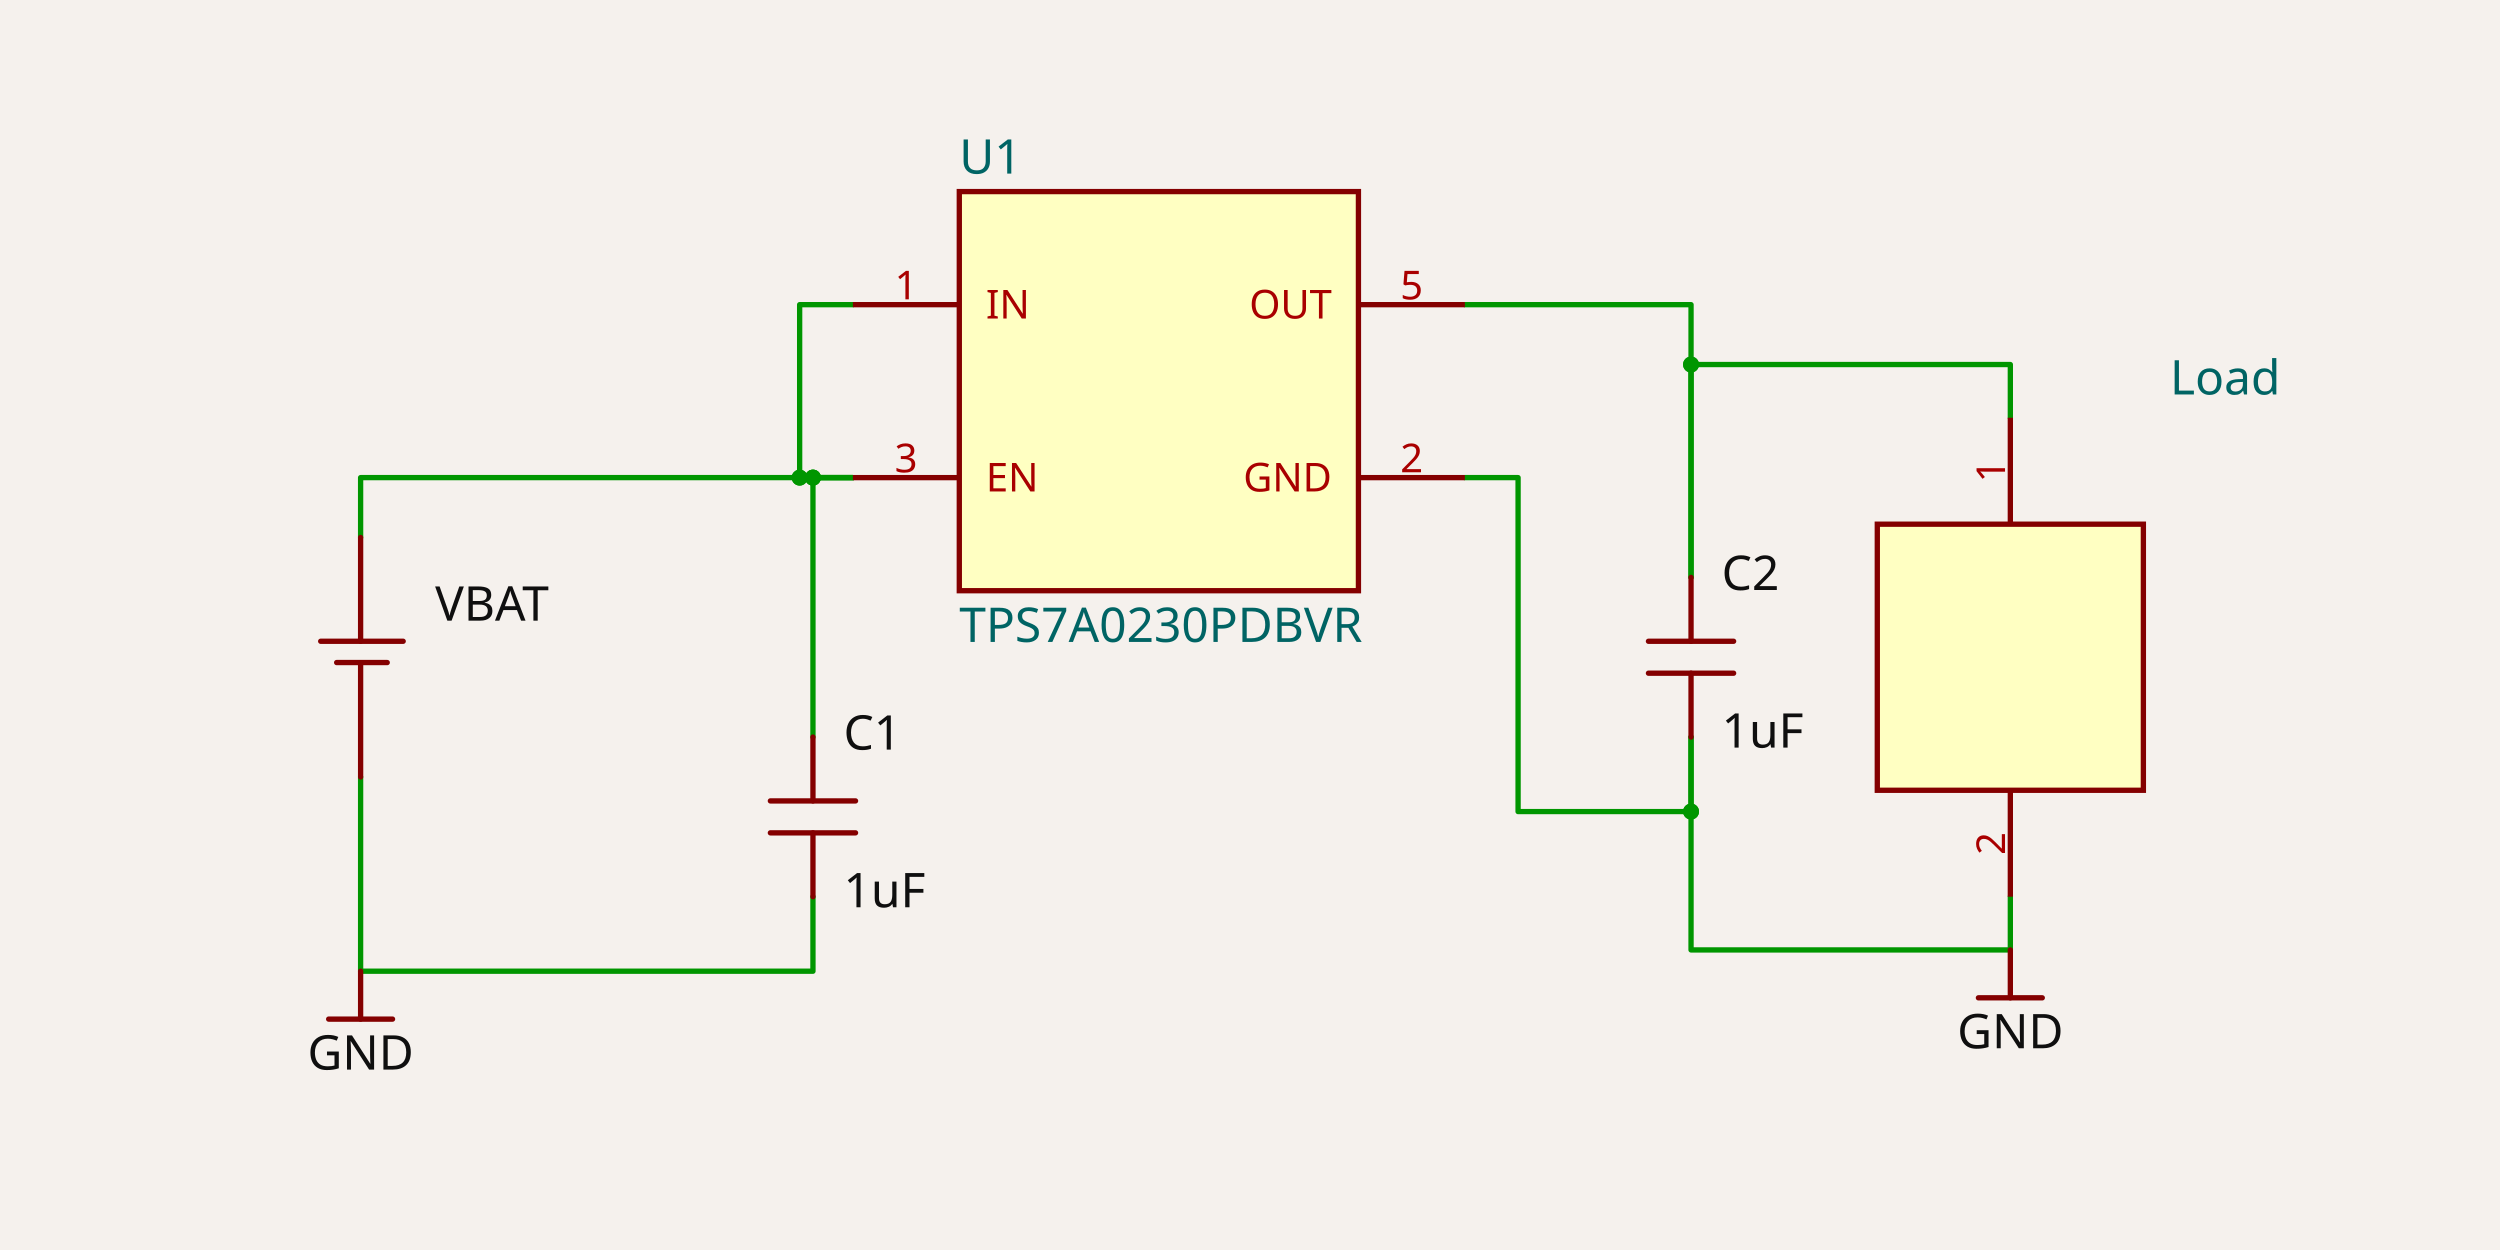
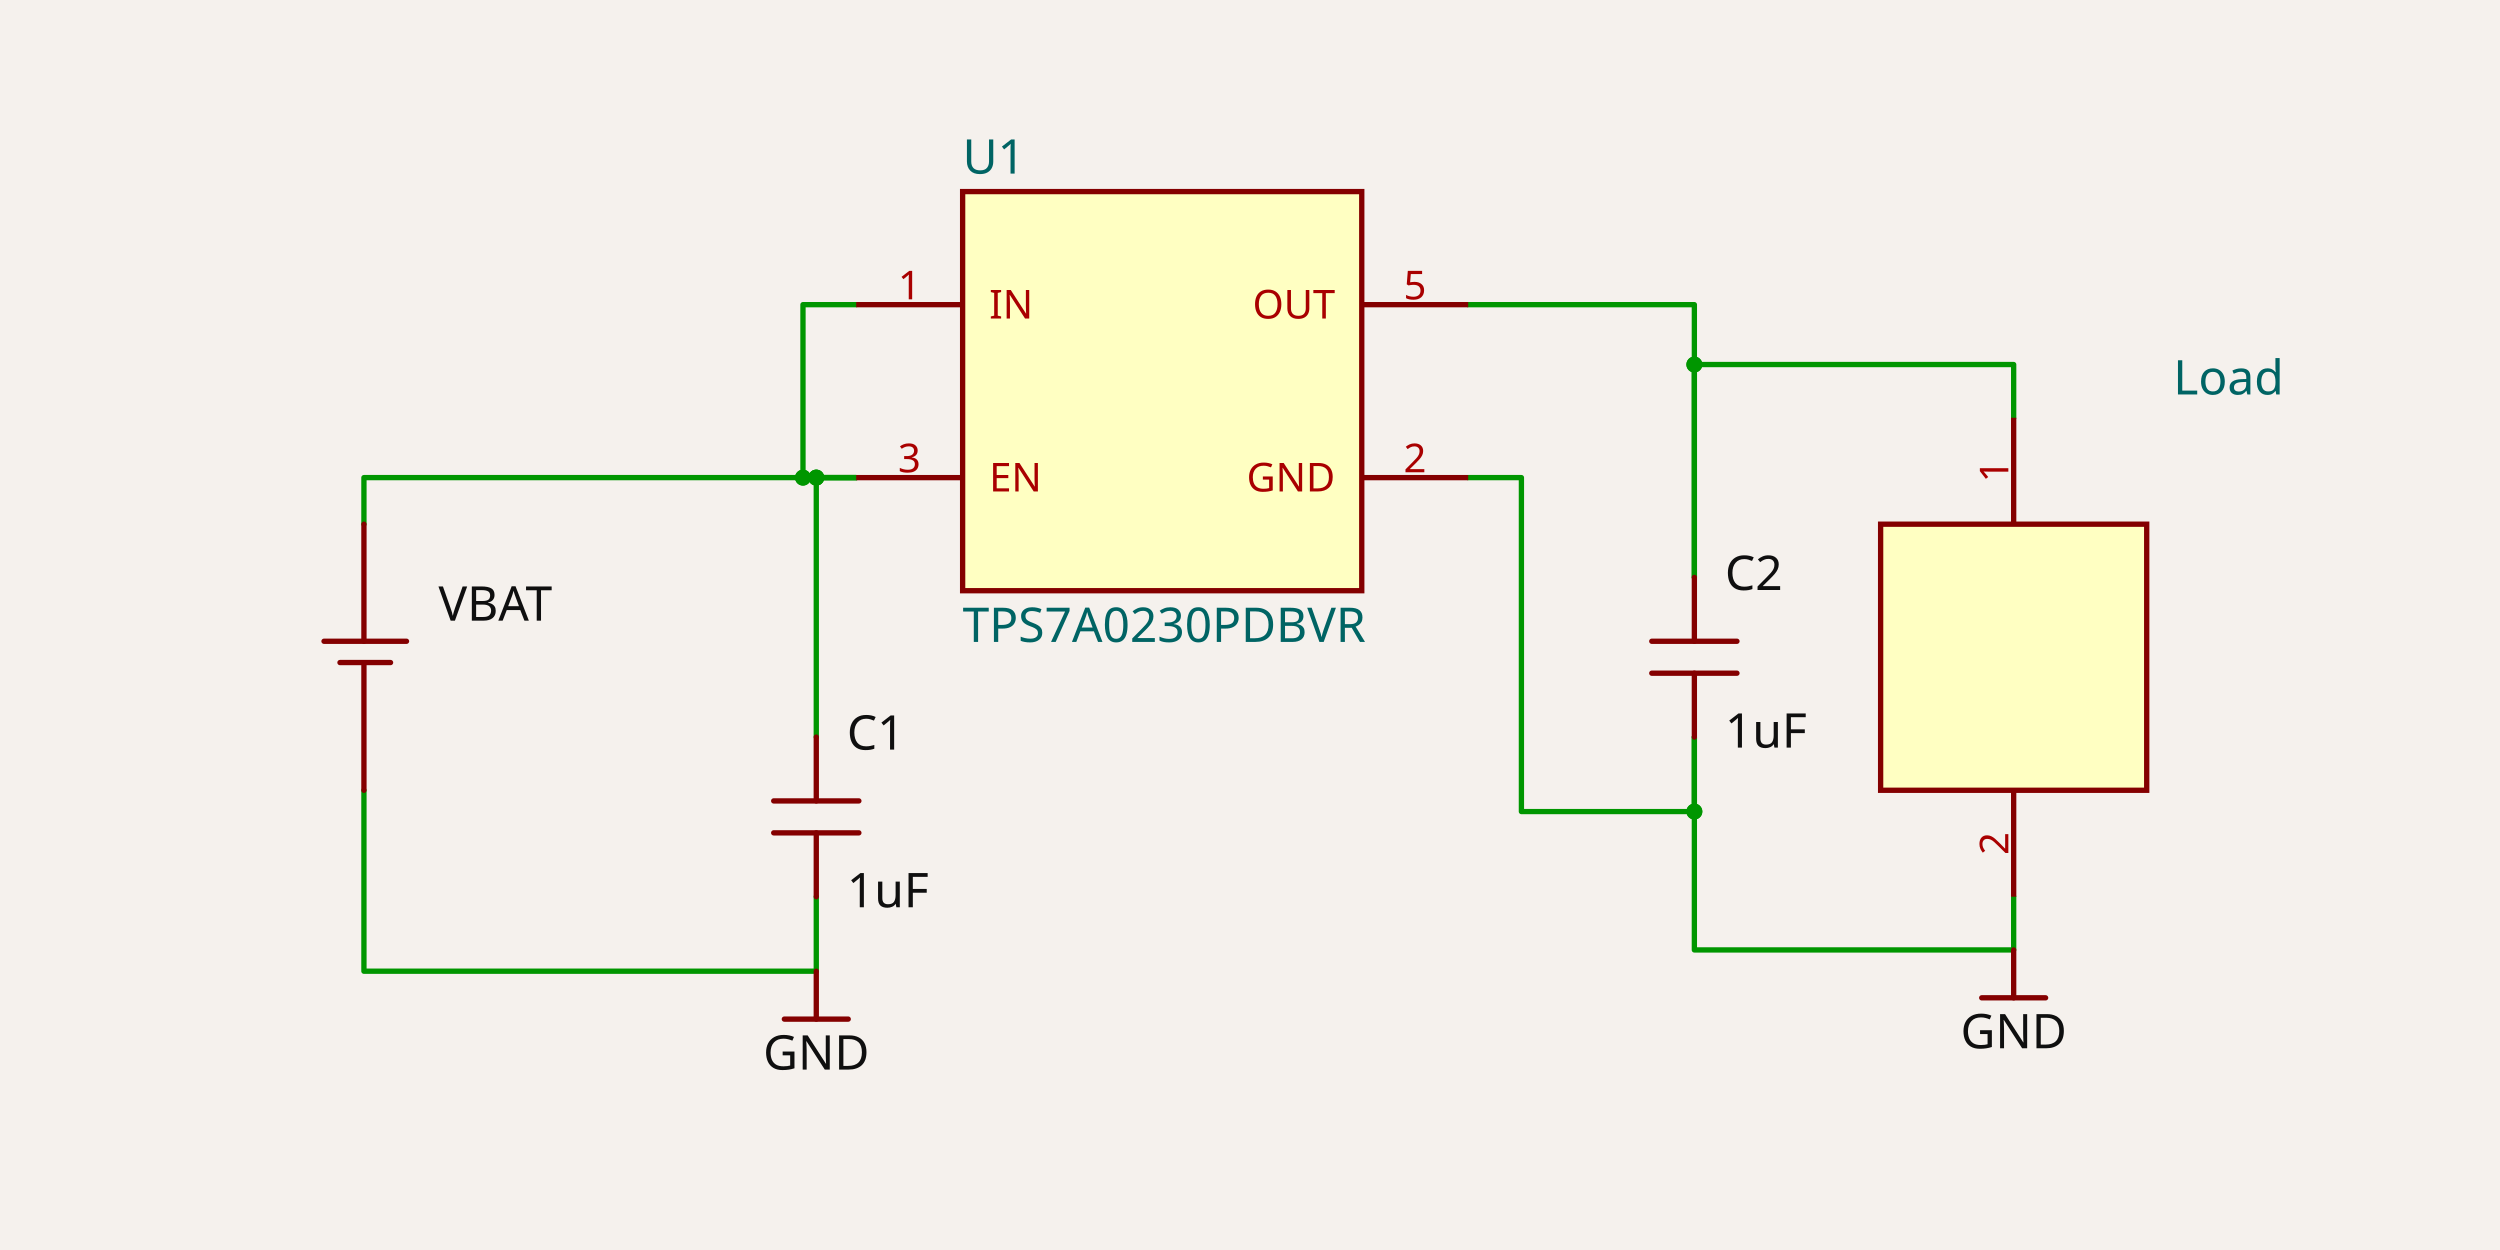
- <svg xmlns="http://www.w3.org/2000/svg" class="tscircuit-schematic" width="1200" height="600" style="background-color: rgb(245, 241, 237)" data-real-to-screen-transform="matrix(127.7211704936,0,0,-127.7211704936,556.255499106,187.7501206255)">
+ <svg xmlns="http://www.w3.org/2000/svg" class="tscircuit-schematic" width="1200" height="600" style="background-color: rgb(245, 241, 237)" data-real-to-screen-transform="matrix(127.7211704936,0,0,-127.7211704936,557.8520137371,187.7501206255)">
  <style>
              .boundary { fill: rgb(245, 241, 237); }
              .schematic-boundary { fill: none; stroke: #fff; }
              .component { fill: none; stroke: rgb(132, 0, 0); }
              .chip { fill: rgb(255, 255, 194); stroke: rgb(132, 0, 0); }
              .component-pin { fill: none; stroke: rgb(132, 0, 0); }
              .text { font-family: sans-serif; fill: rgb(0, 150, 0); }
              .pin-number { fill: rgb(169, 0, 0); }
              .port-label { fill: rgb(0, 100, 100); }
              .component-name { fill: rgb(0, 100, 100); }
              
            </style>
  <rect class="boundary" x="0" y="0" width="1200" height="600" />
  <g class="trace sch-trace" data-layer="base" data-circuit-json-type="schematic_trace" data-schematic-trace-id="schematic_trace_0" data-subcircuit-connectivity-map-key="unnamedsubcircuitsubcircuit_source_group_0_connectivity_net1">
-     <path d="M 409.376 229.26 L 390.218 229.26 L 390.218 343.57 L 390.218 353.788" class="trace-invisible-hover-outline sch-trace-hitbox" stroke="rgb(0, 150, 0)" fill="none" stroke-width="20.435px" stroke-linecap="round" opacity="0" stroke-linejoin="round" />
-     <path class="sch-trace-path" d="M 409.376 229.26 L 390.218 229.26 L 390.218 343.57 L 390.218 353.788" stroke="rgb(0, 150, 0)" fill="none" stroke-width="2.554px" stroke-linecap="round" stroke-linejoin="round" />
+     <path d="M 410.973 229.26 L 385.428 229.26 L 385.428 146.241 L 410.973 146.241" class="trace-invisible-hover-outline sch-trace-hitbox" stroke="rgb(0, 150, 0)" fill="none" stroke-width="20.435px" stroke-linecap="round" opacity="0" stroke-linejoin="round" />
+     <path class="sch-trace-path" d="M 410.973 229.26 L 385.428 229.26 L 385.428 146.241 L 410.973 146.241" stroke="rgb(0, 150, 0)" fill="none" stroke-width="2.554px" stroke-linecap="round" stroke-linejoin="round" />
  </g>
  <g class="trace sch-trace" data-layer="base" data-circuit-json-type="schematic_trace" data-schematic-trace-id="schematic_trace_1" data-subcircuit-connectivity-map-key="unnamedsubcircuitsubcircuit_source_group_0_connectivity_net1">
-     <path d="M 409.376 146.241 L 383.832 146.241 L 383.832 229.26 L 409.376 229.26" class="trace-invisible-hover-outline sch-trace-hitbox" stroke="rgb(0, 150, 0)" fill="none" stroke-width="20.435px" stroke-linecap="round" opacity="0" stroke-linejoin="round" />
-     <path class="sch-trace-path" d="M 409.376 146.241 L 383.832 146.241 L 383.832 229.26 L 409.376 229.26" stroke="rgb(0, 150, 0)" fill="none" stroke-width="2.554px" stroke-linecap="round" stroke-linejoin="round" />
+     <path d="M 391.814 353.788 L 391.814 343.57 L 391.814 229.26 L 410.973 229.26" class="trace-invisible-hover-outline sch-trace-hitbox" stroke="rgb(0, 150, 0)" fill="none" stroke-width="20.435px" stroke-linecap="round" opacity="0" stroke-linejoin="round" />
+     <path class="sch-trace-path" d="M 391.814 353.788 L 391.814 343.57 L 391.814 229.26 L 410.973 229.26" stroke="rgb(0, 150, 0)" fill="none" stroke-width="2.554px" stroke-linecap="round" stroke-linejoin="round" />
  </g>
  <g class="trace sch-trace" data-layer="base" data-circuit-json-type="schematic_trace" data-schematic-trace-id="schematic_trace_2" data-subcircuit-connectivity-map-key="unnamedsubcircuitsubcircuit_source_group_0_connectivity_net1">
-     <path d="M 173.092 257.997 L 173.092 229.26 L 409.376 229.26" class="trace-invisible-hover-outline sch-trace-hitbox" stroke="rgb(0, 150, 0)" fill="none" stroke-width="20.435px" stroke-linecap="round" opacity="0" stroke-linejoin="round" />
-     <path class="sch-trace-path" d="M 173.092 257.997 L 173.092 229.26 L 409.376 229.26" stroke="rgb(0, 150, 0)" fill="none" stroke-width="2.554px" stroke-linecap="round" stroke-linejoin="round" />
+     <path d="M 174.689 251.611 L 174.689 229.26 L 410.973 229.26" class="trace-invisible-hover-outline sch-trace-hitbox" stroke="rgb(0, 150, 0)" fill="none" stroke-width="20.435px" stroke-linecap="round" opacity="0" stroke-linejoin="round" />
+     <path class="sch-trace-path" d="M 174.689 251.611 L 174.689 229.26 L 410.973 229.26" stroke="rgb(0, 150, 0)" fill="none" stroke-width="2.554px" stroke-linecap="round" stroke-linejoin="round" />
  </g>
  <g class="trace sch-trace" data-layer="base" data-circuit-json-type="schematic_trace" data-schematic-trace-id="schematic_trace_3" data-subcircuit-connectivity-map-key="unnamedsubcircuitsubcircuit_source_group_0_connectivity_net2">
-     <path d="M 964.963 200.522 L 964.963 174.978 L 811.698 174.978 L 811.698 266.937 L 811.698 277.155" class="trace-invisible-hover-outline sch-trace-hitbox" stroke="rgb(0, 150, 0)" fill="none" stroke-width="20.435px" stroke-linecap="round" opacity="0" stroke-linejoin="round" />
-     <path class="sch-trace-path" d="M 964.963 200.522 L 964.963 174.978 L 811.698 174.978 L 811.698 266.937 L 811.698 277.155" stroke="rgb(0, 150, 0)" fill="none" stroke-width="2.554px" stroke-linecap="round" stroke-linejoin="round" />
+     <path d="M 813.294 277.155 L 813.294 266.937 L 813.294 174.978 L 966.56 174.978 L 966.56 200.522" class="trace-invisible-hover-outline sch-trace-hitbox" stroke="rgb(0, 150, 0)" fill="none" stroke-width="20.435px" stroke-linecap="round" opacity="0" stroke-linejoin="round" />
+     <path class="sch-trace-path" d="M 813.294 277.155 L 813.294 266.937 L 813.294 174.978 L 966.56 174.978 L 966.56 200.522" stroke="rgb(0, 150, 0)" fill="none" stroke-width="2.554px" stroke-linecap="round" stroke-linejoin="round" />
  </g>
  <g class="trace sch-trace" data-layer="base" data-circuit-json-type="schematic_trace" data-schematic-trace-id="schematic_trace_4" data-subcircuit-connectivity-map-key="unnamedsubcircuitsubcircuit_source_group_0_connectivity_net2">
-     <path d="M 703.135 146.241 L 811.698 146.241 L 811.698 266.937 L 811.698 277.155" class="trace-invisible-hover-outline sch-trace-hitbox" stroke="rgb(0, 150, 0)" fill="none" stroke-width="20.435px" stroke-linecap="round" opacity="0" stroke-linejoin="round" />
-     <path class="sch-trace-path" d="M 703.135 146.241 L 811.698 146.241 L 811.698 266.937 L 811.698 277.155" stroke="rgb(0, 150, 0)" fill="none" stroke-width="2.554px" stroke-linecap="round" stroke-linejoin="round" />
+     <path d="M 704.731 146.241 L 813.294 146.241 L 813.294 266.937 L 813.294 277.155" class="trace-invisible-hover-outline sch-trace-hitbox" stroke="rgb(0, 150, 0)" fill="none" stroke-width="20.435px" stroke-linecap="round" opacity="0" stroke-linejoin="round" />
+     <path class="sch-trace-path" d="M 704.731 146.241 L 813.294 146.241 L 813.294 266.937 L 813.294 277.155" stroke="rgb(0, 150, 0)" fill="none" stroke-width="2.554px" stroke-linecap="round" stroke-linejoin="round" />
  </g>
  <g class="trace sch-trace" data-layer="base" data-circuit-json-type="schematic_trace" data-schematic-trace-id="schematic_trace_5" data-subcircuit-connectivity-map-key="unnamedsubcircuitsubcircuit_source_group_0_connectivity_net0">
-     <path d="M 173.092 372.946 L 173.092 466.182 L 390.218 466.182 L 390.218 440.638 L 390.218 430.42" class="trace-invisible-hover-outline sch-trace-hitbox" stroke="rgb(0, 150, 0)" fill="none" stroke-width="20.435px" stroke-linecap="round" opacity="0" stroke-linejoin="round" />
-     <path class="sch-trace-path" d="M 173.092 372.946 L 173.092 466.182 L 390.218 466.182 L 390.218 440.638 L 390.218 430.42" stroke="rgb(0, 150, 0)" fill="none" stroke-width="2.554px" stroke-linecap="round" stroke-linejoin="round" />
+     <path d="M 813.294 353.788 L 813.294 364.005 L 813.294 389.55 L 730.276 389.55 L 730.276 229.26 L 704.731 229.26" class="trace-invisible-hover-outline sch-trace-hitbox" stroke="rgb(0, 150, 0)" fill="none" stroke-width="20.435px" stroke-linecap="round" opacity="0" stroke-linejoin="round" />
+     <path class="sch-trace-path" d="M 813.294 353.788 L 813.294 364.005 L 813.294 389.55 L 730.276 389.55 L 730.276 229.26 L 704.731 229.26" stroke="rgb(0, 150, 0)" fill="none" stroke-width="2.554px" stroke-linecap="round" stroke-linejoin="round" />
  </g>
  <g class="trace sch-trace" data-layer="base" data-circuit-json-type="schematic_trace" data-schematic-trace-id="schematic_trace_6" data-subcircuit-connectivity-map-key="unnamedsubcircuitsubcircuit_source_group_0_connectivity_net0">
-     <path d="M 964.963 430.42 L 964.963 455.965 L 811.698 455.965 L 811.698 364.005 L 811.698 353.788" class="trace-invisible-hover-outline sch-trace-hitbox" stroke="rgb(0, 150, 0)" fill="none" stroke-width="20.435px" stroke-linecap="round" opacity="0" stroke-linejoin="round" />
-     <path class="sch-trace-path" d="M 964.963 430.42 L 964.963 455.965 L 811.698 455.965 L 811.698 364.005 L 811.698 353.788" stroke="rgb(0, 150, 0)" fill="none" stroke-width="2.554px" stroke-linecap="round" stroke-linejoin="round" />
+     <path d="M 966.56 430.42 L 966.56 455.965 L 813.294 455.965 L 813.294 364.005 L 813.294 353.788" class="trace-invisible-hover-outline sch-trace-hitbox" stroke="rgb(0, 150, 0)" fill="none" stroke-width="20.435px" stroke-linecap="round" opacity="0" stroke-linejoin="round" />
+     <path class="sch-trace-path" d="M 966.56 430.42 L 966.56 455.965 L 813.294 455.965 L 813.294 364.005 L 813.294 353.788" stroke="rgb(0, 150, 0)" fill="none" stroke-width="2.554px" stroke-linecap="round" stroke-linejoin="round" />
  </g>
  <g class="trace sch-trace" data-layer="base" data-circuit-json-type="schematic_trace" data-schematic-trace-id="schematic_trace_7" data-subcircuit-connectivity-map-key="unnamedsubcircuitsubcircuit_source_group_0_connectivity_net0">
-     <path d="M 703.135 229.26 L 728.679 229.26 L 728.679 389.55 L 811.698 389.55 L 811.698 364.005 L 811.698 353.788" class="trace-invisible-hover-outline sch-trace-hitbox" stroke="rgb(0, 150, 0)" fill="none" stroke-width="20.435px" stroke-linecap="round" opacity="0" stroke-linejoin="round" />
-     <path class="sch-trace-path" d="M 703.135 229.26 L 728.679 229.26 L 728.679 389.55 L 811.698 389.55 L 811.698 364.005 L 811.698 353.788" stroke="rgb(0, 150, 0)" fill="none" stroke-width="2.554px" stroke-linecap="round" stroke-linejoin="round" />
+     <path d="M 391.814 430.42 L 391.814 440.638 L 391.814 466.182 L 174.689 466.182 L 174.689 379.332" class="trace-invisible-hover-outline sch-trace-hitbox" stroke="rgb(0, 150, 0)" fill="none" stroke-width="20.435px" stroke-linecap="round" opacity="0" stroke-linejoin="round" />
+     <path class="sch-trace-path" d="M 391.814 430.42 L 391.814 440.638 L 391.814 466.182 L 174.689 466.182 L 174.689 379.332" stroke="rgb(0, 150, 0)" fill="none" stroke-width="2.554px" stroke-linecap="round" stroke-linejoin="round" />
  </g>
  <g class="trace-overlays sch-trace-overlays" data-layer="overlay" data-circuit-json-type="schematic_trace" data-schematic-trace-id="schematic_trace_0" data-subcircuit-connectivity-map-key="unnamedsubcircuitsubcircuit_source_group_0_connectivity_net1">
-     <circle cx="390.218" cy="229.26" r="3.832" class="trace-junction sch-trace-junction" fill="rgb(0, 150, 0)" />
+     <circle cx="391.814" cy="229.26" r="3.832" class="trace-junction sch-trace-junction" fill="rgb(0, 150, 0)" />
+     <circle cx="385.428" cy="229.26" r="3.832" class="trace-junction sch-trace-junction" fill="rgb(0, 150, 0)" />
  </g>
  <g class="trace-overlays sch-trace-overlays" data-layer="overlay" data-circuit-json-type="schematic_trace" data-schematic-trace-id="schematic_trace_1" data-subcircuit-connectivity-map-key="unnamedsubcircuitsubcircuit_source_group_0_connectivity_net1">
-     <circle cx="390.218" cy="229.26" r="3.832" class="trace-junction sch-trace-junction" fill="rgb(0, 150, 0)" />
-     <circle cx="383.832" cy="229.26" r="3.832" class="trace-junction sch-trace-junction" fill="rgb(0, 150, 0)" />
+     <circle cx="391.814" cy="229.26" r="3.832" class="trace-junction sch-trace-junction" fill="rgb(0, 150, 0)" />
  </g>
  <g class="trace-overlays sch-trace-overlays" data-layer="overlay" data-circuit-json-type="schematic_trace" data-schematic-trace-id="schematic_trace_2" data-subcircuit-connectivity-map-key="unnamedsubcircuitsubcircuit_source_group_0_connectivity_net1">
-     <circle cx="390.218" cy="229.26" r="3.832" class="trace-junction sch-trace-junction" fill="rgb(0, 150, 0)" />
-     <circle cx="383.832" cy="229.26" r="3.832" class="trace-junction sch-trace-junction" fill="rgb(0, 150, 0)" />
+     <circle cx="385.428" cy="229.26" r="3.832" class="trace-junction sch-trace-junction" fill="rgb(0, 150, 0)" />
+     <circle cx="391.814" cy="229.26" r="3.832" class="trace-junction sch-trace-junction" fill="rgb(0, 150, 0)" />
  </g>
  <g class="trace-overlays sch-trace-overlays" data-layer="overlay" data-circuit-json-type="schematic_trace" data-schematic-trace-id="schematic_trace_3" data-subcircuit-connectivity-map-key="unnamedsubcircuitsubcircuit_source_group_0_connectivity_net2">
-     <circle cx="811.698" cy="174.978" r="3.832" class="trace-junction sch-trace-junction" fill="rgb(0, 150, 0)" />
+     <circle cx="813.294" cy="174.978" r="3.832" class="trace-junction sch-trace-junction" fill="rgb(0, 150, 0)" />
  </g>
  <g class="trace-overlays sch-trace-overlays" data-layer="overlay" data-circuit-json-type="schematic_trace" data-schematic-trace-id="schematic_trace_4" data-subcircuit-connectivity-map-key="unnamedsubcircuitsubcircuit_source_group_0_connectivity_net2">
-     <circle cx="811.698" cy="174.978" r="3.832" class="trace-junction sch-trace-junction" fill="rgb(0, 150, 0)" />
+     <circle cx="813.294" cy="174.978" r="3.832" class="trace-junction sch-trace-junction" fill="rgb(0, 150, 0)" />
  </g>
-   <g class="trace-overlays sch-trace-overlays" data-layer="overlay" data-circuit-json-type="schematic_trace" data-schematic-trace-id="schematic_trace_5" data-subcircuit-connectivity-map-key="unnamedsubcircuitsubcircuit_source_group_0_connectivity_net0" />
+   <g class="trace-overlays sch-trace-overlays" data-layer="overlay" data-circuit-json-type="schematic_trace" data-schematic-trace-id="schematic_trace_5" data-subcircuit-connectivity-map-key="unnamedsubcircuitsubcircuit_source_group_0_connectivity_net0">
+     <circle cx="813.294" cy="389.55" r="3.832" class="trace-junction sch-trace-junction" fill="rgb(0, 150, 0)" />
+   </g>
  <g class="trace-overlays sch-trace-overlays" data-layer="overlay" data-circuit-json-type="schematic_trace" data-schematic-trace-id="schematic_trace_6" data-subcircuit-connectivity-map-key="unnamedsubcircuitsubcircuit_source_group_0_connectivity_net0">
-     <circle cx="811.698" cy="389.55" r="3.832" class="trace-junction sch-trace-junction" fill="rgb(0, 150, 0)" />
+     <circle cx="813.294" cy="389.55" r="3.832" class="trace-junction sch-trace-junction" fill="rgb(0, 150, 0)" />
  </g>
-   <g class="trace-overlays sch-trace-overlays" data-layer="overlay" data-circuit-json-type="schematic_trace" data-schematic-trace-id="schematic_trace_7" data-subcircuit-connectivity-map-key="unnamedsubcircuitsubcircuit_source_group_0_connectivity_net0">
-     <circle cx="811.698" cy="389.55" r="3.832" class="trace-junction sch-trace-junction" fill="rgb(0, 150, 0)" />
-   </g>
+   <g class="trace-overlays sch-trace-overlays" data-layer="overlay" data-circuit-json-type="schematic_trace" data-schematic-trace-id="schematic_trace_7" data-subcircuit-connectivity-map-key="unnamedsubcircuitsubcircuit_source_group_0_connectivity_net0" />
  <g class="sch-component" data-circuit-json-type="schematic_component" data-schematic-component-id="schematic_component_0">
-     <rect class="component chip sch-component-body" x="460.465" y="91.959" width="191.582" height="191.582" stroke-width="2.554px" fill="rgb(255, 255, 194)" stroke="rgb(132, 0, 0)" />
-     <rect class="component-overlay sch-component-overlay" x="460.465" y="91.959" width="191.582" height="191.582" fill="transparent" />
-     <text class="sch-text" x="460.465" y="300.145" fill="#006464" text-anchor="start" dominant-baseline="middle" font-family="sans-serif" font-size="22.99px" transform="rotate(0, 460.4646, 300.1448)">TPS7A0230PDBVR</text>
-     <text class="sch-text" x="460.465" y="75.355" fill="#006464" text-anchor="start" dominant-baseline="middle" font-family="sans-serif" font-size="22.99px" transform="rotate(0, 460.4646, 75.35549)">U1</text>
-     <line class="component-pin sch-component-pin sch-port-line" x1="460.465" y1="146.241" x2="409.376" y2="146.241" stroke-width="2.554px" />
+     <rect class="component chip sch-component-body" x="462.061" y="91.959" width="191.582" height="191.582" stroke-width="2.554px" fill="rgb(255, 255, 194)" stroke="rgb(132, 0, 0)" />
+     <rect class="component-overlay sch-component-overlay" x="462.061" y="91.959" width="191.582" height="191.582" fill="transparent" />
+     <text class="sch-text" x="462.061" y="300.145" fill="#006464" text-anchor="start" dominant-baseline="middle" font-family="sans-serif" font-size="22.99px" transform="rotate(0, 462.0611, 300.1448)">TPS7A0230PDBVR</text>
+     <text class="sch-text" x="462.061" y="75.355" fill="#006464" text-anchor="start" dominant-baseline="middle" font-family="sans-serif" font-size="22.99px" transform="rotate(0, 462.0611, 75.35549)">U1</text>
+     <line class="component-pin sch-component-pin sch-port-line" x1="462.061" y1="146.241" x2="410.973" y2="146.241" stroke-width="2.554px" />
    <g class="sch-port" data-schematic-port-id="source_port_0">
-       <rect x="406.822" y="143.686" width="5.109" height="5.109" opacity="0" />
+       <rect x="408.418" y="143.686" width="5.109" height="5.109" opacity="0" />
    </g>
-     <text class="pin-number sch-pin-number" x="434.92" y="143.686" style="font-family: sans-serif;" fill="rgb(169, 0, 0)" text-anchor="middle" dominant-baseline="auto" font-size="19.158px" transform="">1</text>
-     <text class="pin-number sch-pin-label" x="473.237" y="146.241" style="font-family: sans-serif;" fill="rgb(169, 0, 0)" text-anchor="start" dominant-baseline="middle" font-size="19.158px" transform="">IN</text>
-     <line class="component-pin sch-component-pin sch-port-line" x1="652.046" y1="229.26" x2="703.135" y2="229.26" stroke-width="2.554px" />
+     <text class="pin-number sch-pin-number" x="436.517" y="143.686" style="font-family: sans-serif;" fill="rgb(169, 0, 0)" text-anchor="middle" dominant-baseline="auto" font-size="19.158px" transform="">1</text>
+     <text class="pin-number sch-pin-label" x="474.833" y="146.241" style="font-family: sans-serif;" fill="rgb(169, 0, 0)" text-anchor="start" dominant-baseline="middle" font-size="19.158px" transform="">IN</text>
+     <line class="component-pin sch-component-pin sch-port-line" x1="653.643" y1="229.26" x2="704.731" y2="229.26" stroke-width="2.554px" />
    <g class="sch-port" data-schematic-port-id="source_port_1">
-       <rect x="700.58" y="226.705" width="5.109" height="5.109" opacity="0" />
+       <rect x="702.177" y="226.705" width="5.109" height="5.109" opacity="0" />
    </g>
-     <text class="pin-number sch-pin-number" x="677.591" y="226.705" style="font-family: sans-serif;" fill="rgb(169, 0, 0)" text-anchor="middle" dominant-baseline="auto" font-size="19.158px" transform="">2</text>
-     <text class="pin-number sch-pin-label" x="639.274" y="229.26" style="font-family: sans-serif;" fill="rgb(169, 0, 0)" text-anchor="end" dominant-baseline="middle" font-size="19.158px" transform="">GND</text>
-     <line class="component-pin sch-component-pin sch-port-line" x1="460.465" y1="229.26" x2="409.376" y2="229.26" stroke-width="2.554px" />
+     <text class="pin-number sch-pin-number" x="679.187" y="226.705" style="font-family: sans-serif;" fill="rgb(169, 0, 0)" text-anchor="middle" dominant-baseline="auto" font-size="19.158px" transform="">2</text>
+     <text class="pin-number sch-pin-label" x="640.871" y="229.26" style="font-family: sans-serif;" fill="rgb(169, 0, 0)" text-anchor="end" dominant-baseline="middle" font-size="19.158px" transform="">GND</text>
+     <line class="component-pin sch-component-pin sch-port-line" x1="462.061" y1="229.26" x2="410.973" y2="229.26" stroke-width="2.554px" />
    <g class="sch-port" data-schematic-port-id="source_port_2">
-       <rect x="406.822" y="226.705" width="5.109" height="5.109" opacity="0" />
+       <rect x="408.418" y="226.705" width="5.109" height="5.109" opacity="0" />
    </g>
-     <text class="pin-number sch-pin-number" x="434.92" y="226.705" style="font-family: sans-serif;" fill="rgb(169, 0, 0)" text-anchor="middle" dominant-baseline="auto" font-size="19.158px" transform="">3</text>
-     <text class="pin-number sch-pin-label" x="473.237" y="229.26" style="font-family: sans-serif;" fill="rgb(169, 0, 0)" text-anchor="start" dominant-baseline="middle" font-size="19.158px" transform="">EN</text>
-     <line class="component-pin sch-component-pin sch-port-line" x1="652.046" y1="146.241" x2="703.135" y2="146.241" stroke-width="2.554px" />
+     <text class="pin-number sch-pin-number" x="436.517" y="226.705" style="font-family: sans-serif;" fill="rgb(169, 0, 0)" text-anchor="middle" dominant-baseline="auto" font-size="19.158px" transform="">3</text>
+     <text class="pin-number sch-pin-label" x="474.833" y="229.26" style="font-family: sans-serif;" fill="rgb(169, 0, 0)" text-anchor="start" dominant-baseline="middle" font-size="19.158px" transform="">EN</text>
+     <line class="component-pin sch-component-pin sch-port-line" x1="653.643" y1="146.241" x2="704.731" y2="146.241" stroke-width="2.554px" />
    <g class="sch-port" data-schematic-port-id="source_port_4">
-       <rect x="700.58" y="143.686" width="5.109" height="5.109" opacity="0" />
+       <rect x="702.177" y="143.686" width="5.109" height="5.109" opacity="0" />
    </g>
-     <text class="pin-number sch-pin-number" x="677.591" y="143.686" style="font-family: sans-serif;" fill="rgb(169, 0, 0)" text-anchor="middle" dominant-baseline="auto" font-size="19.158px" transform="">5</text>
-     <text class="pin-number sch-pin-label" x="639.274" y="146.241" style="font-family: sans-serif;" fill="rgb(169, 0, 0)" text-anchor="end" dominant-baseline="middle" font-size="19.158px" transform="">OUT</text>
+     <text class="pin-number sch-pin-number" x="679.187" y="143.686" style="font-family: sans-serif;" fill="rgb(169, 0, 0)" text-anchor="middle" dominant-baseline="auto" font-size="19.158px" transform="">5</text>
+     <text class="pin-number sch-pin-label" x="640.871" y="146.241" style="font-family: sans-serif;" fill="rgb(169, 0, 0)" text-anchor="end" dominant-baseline="middle" font-size="19.158px" transform="">OUT</text>
  </g>
  <g class="sch-component" data-circuit-json-type="schematic_component" data-schematic-component-id="schematic_component_1">
-     <rect class="component-overlay sch-component-overlay" x="153.934" y="257.997" width="39.594" height="114.949" fill="transparent" />
-     <path class="sch-component-symbol-path" d="M 193.527 307.808 L 153.934 307.808" stroke="rgb(132, 0, 0)" fill="none" stroke-width="2.554px" stroke-linecap="round" />
-     <path class="sch-component-symbol-path" d="M 185.864 318.026 L 161.597 318.026" stroke="rgb(132, 0, 0)" fill="none" stroke-width="2.554px" stroke-linecap="round" />
-     <path class="sch-component-symbol-path" d="M 173.092 307.808 L 173.092 257.997" stroke="rgb(132, 0, 0)" fill="none" stroke-width="2.554px" stroke-linecap="round" />
-     <path class="sch-component-symbol-path" d="M 173.092 372.946 L 173.092 319.303" stroke="rgb(132, 0, 0)" fill="none" stroke-width="2.554px" stroke-linecap="round" />
-     <text class="sch-component-name sch-component-text" x="208.854" y="289.927" stroke="rgb(245, 241, 237)" stroke-width="2.554px" paint-order="stroke" fill="rgb(15, 15, 15)" font-family="sans-serif" text-anchor="start" dominant-baseline="middle" font-size="22.99px">VBAT</text>
-     <text class="sch-component-text" x="208.854" y="341.016" fill="rgb(15, 15, 15)" font-family="sans-serif" text-anchor="start" dominant-baseline="middle" font-size="22.99px" />
+     <rect class="component-overlay sch-component-overlay" x="155.53" y="251.611" width="39.594" height="127.721" fill="transparent" />
+     <path class="sch-component-symbol-path" d="M 195.124 307.808 L 155.53 307.808" stroke="rgb(132, 0, 0)" fill="none" stroke-width="2.554px" stroke-linecap="round" />
+     <path class="sch-component-symbol-path" d="M 187.461 318.026 L 163.194 318.026" stroke="rgb(132, 0, 0)" fill="none" stroke-width="2.554px" stroke-linecap="round" />
+     <path class="sch-component-symbol-path" d="M 174.689 307.808 L 174.689 251.611" stroke="rgb(132, 0, 0)" fill="none" stroke-width="2.554px" stroke-linecap="round" />
+     <path class="sch-component-symbol-path" d="M 174.689 379.332 L 174.689 319.303" stroke="rgb(132, 0, 0)" fill="none" stroke-width="2.554px" stroke-linecap="round" />
+     <text class="sch-component-name sch-component-text" x="210.45" y="289.927" stroke="rgb(245, 241, 237)" stroke-width="2.554px" paint-order="stroke" fill="rgb(15, 15, 15)" font-family="sans-serif" text-anchor="start" dominant-baseline="middle" font-size="22.99px">VBAT</text>
+     <text class="sch-component-text" x="210.45" y="341.016" fill="rgb(15, 15, 15)" font-family="sans-serif" text-anchor="start" dominant-baseline="middle" font-size="22.99px" />
  </g>
  <g class="sch-component" data-circuit-json-type="schematic_component" data-schematic-component-id="schematic_component_2">
-     <rect class="component-overlay sch-component-overlay" x="369.78" y="353.788" width="40.876" height="76.633" fill="transparent" />
-     <path class="sch-component-symbol-path" d="M 390.218 430.42 L 390.218 399.767" stroke="rgb(132, 0, 0)" fill="none" stroke-width="2.554px" stroke-linecap="round" />
-     <path class="sch-component-symbol-path" d="M 390.218 384.441 L 390.218 353.788" stroke="rgb(132, 0, 0)" fill="none" stroke-width="2.554px" stroke-linecap="round" />
-     <path class="sch-component-symbol-path" d="M 410.656 399.767 L 369.78 399.767" stroke="rgb(132, 0, 0)" fill="none" stroke-width="2.554px" stroke-linecap="round" />
-     <path class="sch-component-symbol-path" d="M 410.656 384.441 L 369.78 384.441" stroke="rgb(132, 0, 0)" fill="none" stroke-width="2.554px" stroke-linecap="round" />
-     <text class="sch-component-name sch-component-text" x="404.906" y="366.56" stroke="rgb(245, 241, 237)" stroke-width="2.554px" paint-order="stroke" fill="rgb(15, 15, 15)" font-family="sans-serif" text-anchor="start" dominant-baseline="ideographic" font-size="22.99px">C1</text>
-     <text class="sch-component-text" x="404.906" y="417.648" fill="rgb(15, 15, 15)" font-family="sans-serif" text-anchor="start" dominant-baseline="hanging" font-size="22.99px">1uF</text>
+     <rect class="component-overlay sch-component-overlay" x="371.377" y="353.788" width="40.876" height="76.633" fill="transparent" />
+     <path class="sch-component-symbol-path" d="M 391.814 430.42 L 391.814 399.767" stroke="rgb(132, 0, 0)" fill="none" stroke-width="2.554px" stroke-linecap="round" />
+     <path class="sch-component-symbol-path" d="M 391.814 384.441 L 391.814 353.788" stroke="rgb(132, 0, 0)" fill="none" stroke-width="2.554px" stroke-linecap="round" />
+     <path class="sch-component-symbol-path" d="M 412.252 399.767 L 371.377 399.767" stroke="rgb(132, 0, 0)" fill="none" stroke-width="2.554px" stroke-linecap="round" />
+     <path class="sch-component-symbol-path" d="M 412.252 384.441 L 371.377 384.441" stroke="rgb(132, 0, 0)" fill="none" stroke-width="2.554px" stroke-linecap="round" />
+     <text class="sch-component-name sch-component-text" x="406.502" y="366.56" stroke="rgb(245, 241, 237)" stroke-width="2.554px" paint-order="stroke" fill="rgb(15, 15, 15)" font-family="sans-serif" text-anchor="start" dominant-baseline="ideographic" font-size="22.99px">C1</text>
+     <text class="sch-component-text" x="406.502" y="417.648" fill="rgb(15, 15, 15)" font-family="sans-serif" text-anchor="start" dominant-baseline="hanging" font-size="22.99px">1uF</text>
  </g>
  <g class="sch-component" data-circuit-json-type="schematic_component" data-schematic-component-id="schematic_component_3">
-     <rect class="component-overlay sch-component-overlay" x="791.26" y="277.155" width="40.876" height="76.633" fill="transparent" />
-     <path class="sch-component-symbol-path" d="M 811.698 353.788 L 811.698 323.135" stroke="rgb(132, 0, 0)" fill="none" stroke-width="2.554px" stroke-linecap="round" />
-     <path class="sch-component-symbol-path" d="M 811.698 307.808 L 811.698 277.155" stroke="rgb(132, 0, 0)" fill="none" stroke-width="2.554px" stroke-linecap="round" />
-     <path class="sch-component-symbol-path" d="M 832.136 323.135 L 791.26 323.135" stroke="rgb(132, 0, 0)" fill="none" stroke-width="2.554px" stroke-linecap="round" />
-     <path class="sch-component-symbol-path" d="M 832.136 307.808 L 791.26 307.808" stroke="rgb(132, 0, 0)" fill="none" stroke-width="2.554px" stroke-linecap="round" />
-     <text class="sch-component-name sch-component-text" x="826.386" y="289.927" stroke="rgb(245, 241, 237)" stroke-width="2.554px" paint-order="stroke" fill="rgb(15, 15, 15)" font-family="sans-serif" text-anchor="start" dominant-baseline="ideographic" font-size="22.99px">C2</text>
-     <text class="sch-component-text" x="826.386" y="341.016" fill="rgb(15, 15, 15)" font-family="sans-serif" text-anchor="start" dominant-baseline="hanging" font-size="22.99px">1uF</text>
+     <rect class="component-overlay sch-component-overlay" x="792.856" y="277.155" width="40.876" height="76.633" fill="transparent" />
+     <path class="sch-component-symbol-path" d="M 813.294 353.788 L 813.294 323.135" stroke="rgb(132, 0, 0)" fill="none" stroke-width="2.554px" stroke-linecap="round" />
+     <path class="sch-component-symbol-path" d="M 813.294 307.808 L 813.294 277.155" stroke="rgb(132, 0, 0)" fill="none" stroke-width="2.554px" stroke-linecap="round" />
+     <path class="sch-component-symbol-path" d="M 833.732 323.135 L 792.856 323.135" stroke="rgb(132, 0, 0)" fill="none" stroke-width="2.554px" stroke-linecap="round" />
+     <path class="sch-component-symbol-path" d="M 833.732 307.808 L 792.856 307.808" stroke="rgb(132, 0, 0)" fill="none" stroke-width="2.554px" stroke-linecap="round" />
+     <text class="sch-component-name sch-component-text" x="827.982" y="289.927" stroke="rgb(245, 241, 237)" stroke-width="2.554px" paint-order="stroke" fill="rgb(15, 15, 15)" font-family="sans-serif" text-anchor="start" dominant-baseline="ideographic" font-size="22.99px">C2</text>
+     <text class="sch-component-text" x="827.982" y="341.016" fill="rgb(15, 15, 15)" font-family="sans-serif" text-anchor="start" dominant-baseline="hanging" font-size="22.99px">1uF</text>
  </g>
  <g class="sch-component" data-circuit-json-type="schematic_component" data-schematic-component-id="schematic_component_4">
-     <rect class="component chip sch-component-body" x="901.103" y="251.611" width="127.721" height="127.721" stroke-width="2.554px" fill="rgb(255, 255, 194)" stroke="rgb(132, 0, 0)" />
-     <rect class="component-overlay sch-component-overlay" x="901.103" y="251.611" width="127.721" height="127.721" fill="transparent" />
-     <text class="sch-text" x="1041.596" y="206.908" fill="#006464" text-anchor="start" dominant-baseline="middle" font-family="sans-serif" font-size="22.99px" transform="rotate(0, 1041.596, 206.9083)" />
-     <text class="sch-text" x="1041.596" y="181.364" fill="#006464" text-anchor="start" dominant-baseline="middle" font-family="sans-serif" font-size="22.99px" transform="rotate(0, 1041.596, 181.3641)">Load</text>
-     <line class="component-pin sch-component-pin sch-port-line" x1="964.963" y1="251.611" x2="964.963" y2="200.522" stroke-width="2.554px" />
+     <rect class="component chip sch-component-body" x="902.699" y="251.611" width="127.721" height="127.721" stroke-width="2.554px" fill="rgb(255, 255, 194)" stroke="rgb(132, 0, 0)" />
+     <rect class="component-overlay sch-component-overlay" x="902.699" y="251.611" width="127.721" height="127.721" fill="transparent" />
+     <text class="sch-text" x="1043.192" y="206.908" fill="#006464" text-anchor="start" dominant-baseline="middle" font-family="sans-serif" font-size="22.99px" transform="rotate(0, 1043.192, 206.9083)" />
+     <text class="sch-text" x="1043.192" y="181.364" fill="#006464" text-anchor="start" dominant-baseline="middle" font-family="sans-serif" font-size="22.99px" transform="rotate(0, 1043.192, 181.3641)">Load</text>
+     <line class="component-pin sch-component-pin sch-port-line" x1="966.56" y1="251.611" x2="966.56" y2="200.522" stroke-width="2.554px" />
    <g class="sch-port" data-schematic-port-id="source_port_11">
-       <rect x="962.409" y="197.968" width="5.109" height="5.109" opacity="0" />
+       <rect x="964.005" y="197.968" width="5.109" height="5.109" opacity="0" />
    </g>
-     <text class="pin-number sch-pin-number" x="962.409" y="226.066" style="font-family: sans-serif;" fill="rgb(169, 0, 0)" text-anchor="middle" dominant-baseline="auto" font-size="19.158px" transform="rotate(-90 962.4088 226.0665)">1</text>
-     <line class="component-pin sch-component-pin sch-port-line" x1="964.963" y1="379.332" x2="964.963" y2="430.42" stroke-width="2.554px" />
+     <text class="pin-number sch-pin-number" x="964.005" y="226.066" style="font-family: sans-serif;" fill="rgb(169, 0, 0)" text-anchor="middle" dominant-baseline="auto" font-size="19.158px" transform="rotate(-90 964.0053 226.0665)">1</text>
+     <line class="component-pin sch-component-pin sch-port-line" x1="966.56" y1="379.332" x2="966.56" y2="430.42" stroke-width="2.554px" />
    <g class="sch-port" data-schematic-port-id="source_port_12">
-       <rect x="962.409" y="427.866" width="5.109" height="5.109" opacity="0" />
+       <rect x="964.005" y="427.866" width="5.109" height="5.109" opacity="0" />
    </g>
-     <text class="pin-number sch-pin-number" x="962.409" y="404.876" style="font-family: sans-serif;" fill="rgb(169, 0, 0)" text-anchor="middle" dominant-baseline="auto" font-size="19.158px" transform="rotate(-90 962.4088 404.8761)">2</text>
+     <text class="pin-number sch-pin-number" x="964.005" y="404.876" style="font-family: sans-serif;" fill="rgb(169, 0, 0)" text-anchor="middle" dominant-baseline="auto" font-size="19.158px" transform="rotate(-90 964.0053 404.8761)">2</text>
  </g>
  <g class="schematic-port-hover sch-port-hover" data-schematic-port-id="source_port_0">
-     <circle cx="409.376" cy="146.241" r="5.109" fill="red" opacity="0" />
+     <circle cx="410.973" cy="146.241" r="5.109" fill="red" opacity="0" />
  </g>
  <g class="schematic-port-hover sch-port-hover" data-schematic-port-id="source_port_1">
-     <circle cx="703.135" cy="229.26" r="5.109" fill="red" opacity="0" />
+     <circle cx="704.731" cy="229.26" r="5.109" fill="red" opacity="0" />
  </g>
  <g class="schematic-port-hover sch-port-hover" data-schematic-port-id="source_port_2">
-     <circle cx="409.376" cy="229.26" r="5.109" fill="red" opacity="0" />
+     <circle cx="410.973" cy="229.26" r="5.109" fill="red" opacity="0" />
  </g>
  <g class="schematic-port-hover sch-port-hover" data-schematic-port-id="source_port_4">
-     <circle cx="703.135" cy="146.241" r="5.109" fill="red" opacity="0" />
+     <circle cx="704.731" cy="146.241" r="5.109" fill="red" opacity="0" />
  </g>
  <g class="schematic-port-hover sch-port-hover" data-schematic-port-id="source_port_5">
-     <circle cx="173.092" cy="257.997" r="5.109" fill="red" opacity="0" />
+     <circle cx="174.689" cy="251.611" r="5.109" fill="red" opacity="0" />
  </g>
  <g class="schematic-port-hover sch-port-hover" data-schematic-port-id="source_port_6">
-     <circle cx="173.092" cy="372.946" r="5.109" fill="red" opacity="0" />
+     <circle cx="174.689" cy="379.332" r="5.109" fill="red" opacity="0" />
  </g>
  <g class="schematic-port-hover sch-port-hover" data-schematic-port-id="source_port_7">
-     <circle cx="390.218" cy="353.788" r="5.109" fill="red" opacity="0" />
+     <circle cx="391.814" cy="353.788" r="5.109" fill="red" opacity="0" />
  </g>
  <g class="schematic-port-hover sch-port-hover" data-schematic-port-id="source_port_8">
-     <circle cx="390.218" cy="430.42" r="5.109" fill="red" opacity="0" />
+     <circle cx="391.814" cy="430.42" r="5.109" fill="red" opacity="0" />
  </g>
  <g class="schematic-port-hover sch-port-hover" data-schematic-port-id="source_port_9">
-     <circle cx="811.698" cy="277.155" r="5.109" fill="red" opacity="0" />
+     <circle cx="813.294" cy="277.155" r="5.109" fill="red" opacity="0" />
  </g>
  <g class="schematic-port-hover sch-port-hover" data-schematic-port-id="source_port_10">
-     <circle cx="811.698" cy="353.788" r="5.109" fill="red" opacity="0" />
+     <circle cx="813.294" cy="353.788" r="5.109" fill="red" opacity="0" />
  </g>
  <g class="schematic-port-hover sch-port-hover" data-schematic-port-id="source_port_11">
-     <circle cx="964.963" cy="200.522" r="5.109" fill="red" opacity="0" />
+     <circle cx="966.56" cy="200.522" r="5.109" fill="red" opacity="0" />
  </g>
  <g class="schematic-port-hover sch-port-hover" data-schematic-port-id="source_port_12">
-     <circle cx="964.963" cy="430.42" r="5.109" fill="red" opacity="0" />
+     <circle cx="966.56" cy="430.42" r="5.109" fill="red" opacity="0" />
  </g>
-   <rect class="component-overlay sch-component-overlay sch-net-label-overlay" data-circuit-json-type="schematic_net_label" data-schematic-net-label-id="schematic_net_label_0" x="949.637" y="455.965" width="30.653" height="22.99" fill="transparent" />
-   <path class="sch-net-label-symbol-path" data-circuit-json-type="schematic_net_label" data-schematic-net-label-id="schematic_net_label_0" d="M 949.637 478.954 L 980.29 478.954" stroke="rgb(132, 0, 0)" fill="none" stroke-width="2.554px" stroke-linecap="round" />
-   <path class="sch-net-label-symbol-path" data-circuit-json-type="schematic_net_label" data-schematic-net-label-id="schematic_net_label_0" d="M 964.963 478.954 L 964.963 455.965" stroke="rgb(132, 0, 0)" fill="none" stroke-width="2.554px" stroke-linecap="round" />
-   <text class="sch-net-label-symbol-text" data-circuit-json-type="schematic_net_label" data-schematic-net-label-id="schematic_net_label_0" x="964.963" y="485.34" fill="rgb(15, 15, 15)" font-family="sans-serif" text-anchor="middle" dominant-baseline="hanging" font-size="22.99px">GND</text>
-   <rect class="component-overlay sch-component-overlay sch-net-label-overlay" data-circuit-json-type="schematic_net_label" data-schematic-net-label-id="schematic_net_label_1" x="157.765" y="466.182" width="30.653" height="22.99" fill="transparent" />
-   <path class="sch-net-label-symbol-path" data-circuit-json-type="schematic_net_label" data-schematic-net-label-id="schematic_net_label_1" d="M 157.765 489.172 L 188.419 489.172" stroke="rgb(132, 0, 0)" fill="none" stroke-width="2.554px" stroke-linecap="round" />
-   <path class="sch-net-label-symbol-path" data-circuit-json-type="schematic_net_label" data-schematic-net-label-id="schematic_net_label_1" d="M 173.092 489.172 L 173.092 466.182" stroke="rgb(132, 0, 0)" fill="none" stroke-width="2.554px" stroke-linecap="round" />
-   <text class="sch-net-label-symbol-text" data-circuit-json-type="schematic_net_label" data-schematic-net-label-id="schematic_net_label_1" x="173.092" y="495.558" fill="rgb(15, 15, 15)" font-family="sans-serif" text-anchor="middle" dominant-baseline="hanging" font-size="22.99px">GND</text>
+   <rect class="component-overlay sch-component-overlay sch-net-label-overlay" data-circuit-json-type="schematic_net_label" data-schematic-net-label-id="schematic_net_label_0" x="951.233" y="455.965" width="30.653" height="22.99" fill="transparent" />
+   <path class="sch-net-label-symbol-path" data-circuit-json-type="schematic_net_label" data-schematic-net-label-id="schematic_net_label_0" d="M 951.233 478.954 L 981.886 478.954" stroke="rgb(132, 0, 0)" fill="none" stroke-width="2.554px" stroke-linecap="round" />
+   <path class="sch-net-label-symbol-path" data-circuit-json-type="schematic_net_label" data-schematic-net-label-id="schematic_net_label_0" d="M 966.56 478.954 L 966.56 455.965" stroke="rgb(132, 0, 0)" fill="none" stroke-width="2.554px" stroke-linecap="round" />
+   <text class="sch-net-label-symbol-text" data-circuit-json-type="schematic_net_label" data-schematic-net-label-id="schematic_net_label_0" x="966.56" y="485.34" fill="rgb(15, 15, 15)" font-family="sans-serif" text-anchor="middle" dominant-baseline="hanging" font-size="22.99px">GND</text>
+   <rect class="component-overlay sch-component-overlay sch-net-label-overlay" data-circuit-json-type="schematic_net_label" data-schematic-net-label-id="schematic_net_label_1" x="376.488" y="466.182" width="30.653" height="22.99" fill="transparent" />
+   <path class="sch-net-label-symbol-path" data-circuit-json-type="schematic_net_label" data-schematic-net-label-id="schematic_net_label_1" d="M 376.488 489.172 L 407.141 489.172" stroke="rgb(132, 0, 0)" fill="none" stroke-width="2.554px" stroke-linecap="round" />
+   <path class="sch-net-label-symbol-path" data-circuit-json-type="schematic_net_label" data-schematic-net-label-id="schematic_net_label_1" d="M 391.814 489.172 L 391.814 466.182" stroke="rgb(132, 0, 0)" fill="none" stroke-width="2.554px" stroke-linecap="round" />
+   <text class="sch-net-label-symbol-text" data-circuit-json-type="schematic_net_label" data-schematic-net-label-id="schematic_net_label_1" x="391.814" y="495.558" fill="rgb(15, 15, 15)" font-family="sans-serif" text-anchor="middle" dominant-baseline="hanging" font-size="22.99px">GND</text>
</svg>
